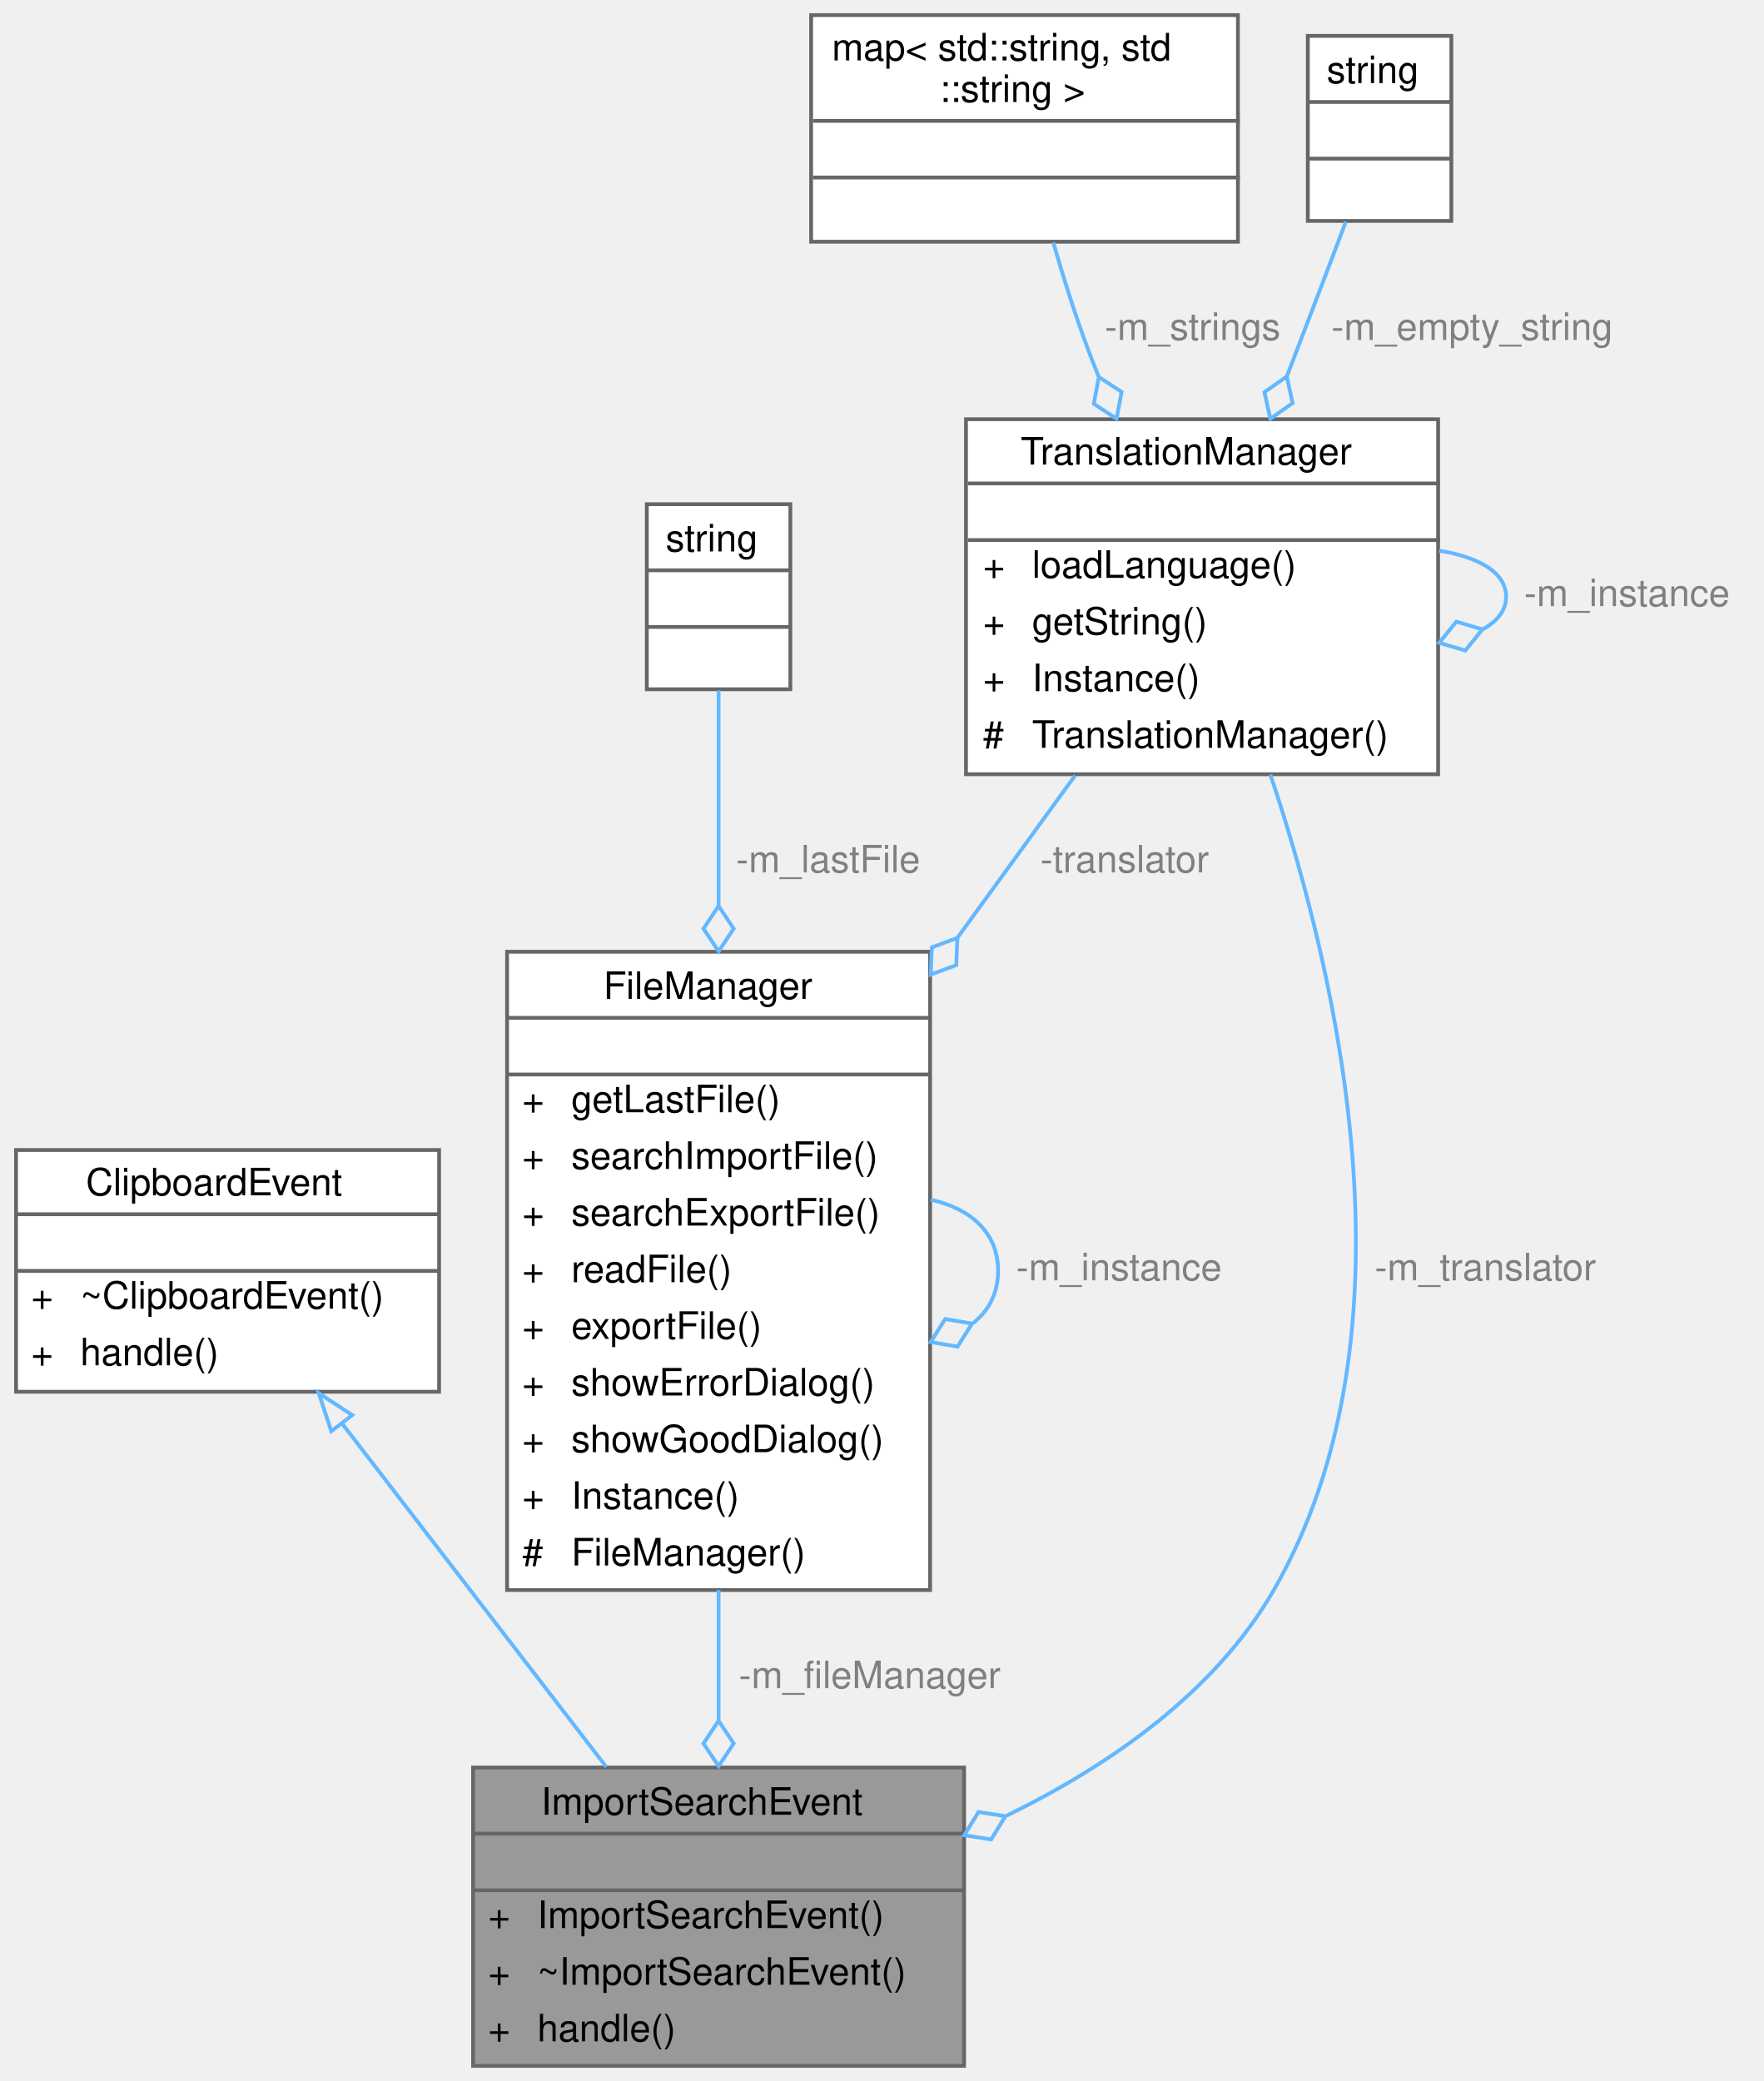
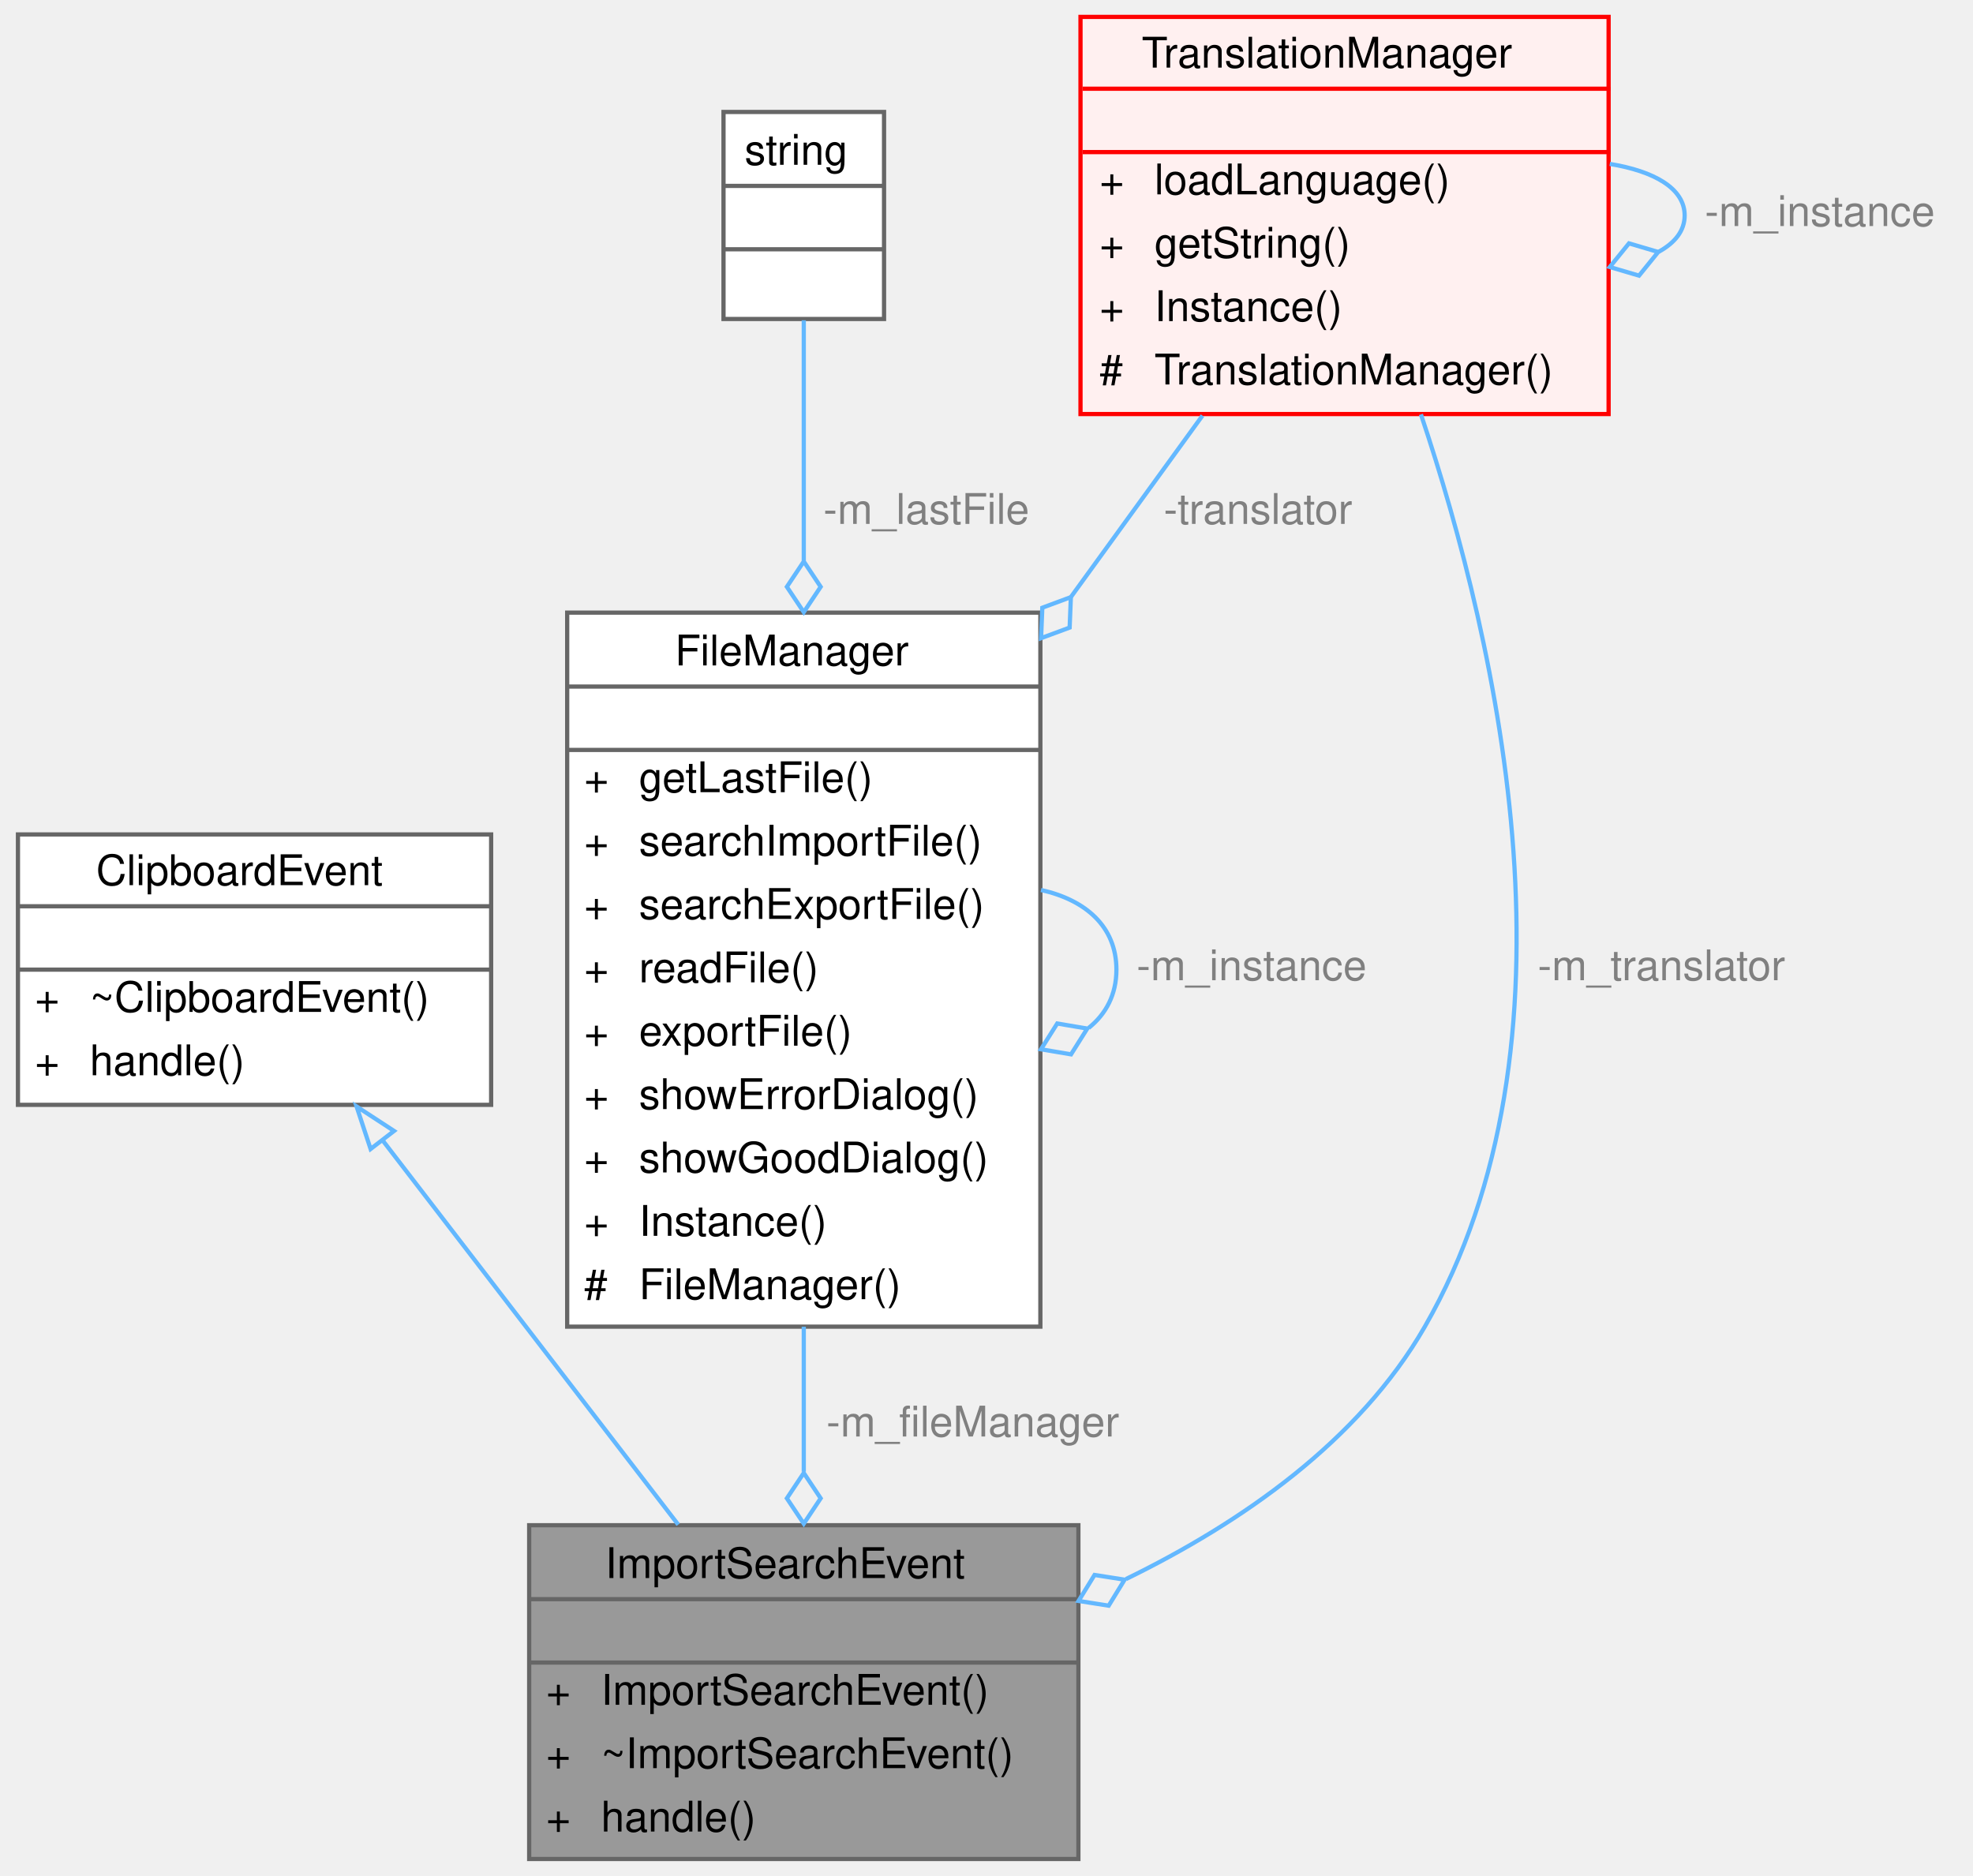
- <svg xmlns="http://www.w3.org/2000/svg" xmlns:xlink="http://www.w3.org/1999/xlink" width="467pt" height="551pt" viewBox="0.00 0.00 466.50 551.00">
-   <g id="graph0" class="graph" transform="scale(1 1) rotate(0) translate(4 547)">
+ <svg xmlns="http://www.w3.org/2000/svg" xmlns:xlink="http://www.w3.org/1999/xlink" width="467pt" height="444pt" viewBox="0.00 0.00 466.50 444.00">
+   <g id="graph0" class="graph" transform="scale(1 1) rotate(0) translate(4 440)">
    <g id="Node000001" class="node">
      <g id="a_Node000001">
        <a xlink:title=" ">
          <polygon fill="#999999" stroke="transparent" points="251,-79 121,-79 121,0 251,0 251,-79" />
          <text text-anchor="start" x="139" y="-66.5" font-family="Helvetica,sans-Serif" font-size="10.00">ImportSearchEvent</text>
          <text text-anchor="start" x="184" y="-51.5" font-family="Helvetica,sans-Serif" font-size="10.00"> </text>
          <text text-anchor="start" x="125" y="-36.5" font-family="Helvetica,sans-Serif" font-size="10.00">+</text>
          <text text-anchor="start" x="138" y="-36.5" font-family="Helvetica,sans-Serif" font-size="10.00">ImportSearchEvent()</text>
          <text text-anchor="start" x="125" y="-21.5" font-family="Helvetica,sans-Serif" font-size="10.00">+</text>
          <text text-anchor="start" x="138" y="-21.5" font-family="Helvetica,sans-Serif" font-size="10.00">~ImportSearchEvent()</text>
          <text text-anchor="start" x="125" y="-6.5" font-family="Helvetica,sans-Serif" font-size="10.00">+</text>
          <text text-anchor="start" x="138" y="-6.5" font-family="Helvetica,sans-Serif" font-size="10.00">handle()</text>
          <polygon fill="#666666" stroke="#666666" points="121,-61.5 121,-61.5 251,-61.5 251,-61.5 121,-61.5" />
          <polygon fill="#666666" stroke="#666666" points="121,-46.5 121,-46.5 251,-46.5 251,-46.5 121,-46.5" />
          <polygon fill="none" stroke="#666666" points="121,0 121,-79 251,-79 251,0 121,0" />
        </a>
      </g>
    </g>
    <g id="Node000002" class="node">
      <g id="a_Node000002">
        <a xlink:href="classClipboardEvent.html" target="_top" xlink:title=" ">
          <polygon fill="white" stroke="transparent" points="112,-242.5 0,-242.5 0,-178.5 112,-178.5 112,-242.5" />
          <text text-anchor="start" x="18.5" y="-230.5" font-family="Helvetica,sans-Serif" font-size="10.00">ClipboardEvent</text>
          <text text-anchor="start" x="54" y="-215.5" font-family="Helvetica,sans-Serif" font-size="10.00"> </text>
          <text text-anchor="start" x="4" y="-200.5" font-family="Helvetica,sans-Serif" font-size="10.00">+</text>
          <text text-anchor="start" x="17" y="-200.5" font-family="Helvetica,sans-Serif" font-size="10.00">~ClipboardEvent()</text>
          <text text-anchor="start" x="4" y="-185.5" font-family="Helvetica,sans-Serif" font-size="10.00">+</text>
          <text text-anchor="start" x="17" y="-185.5" font-family="Helvetica,sans-Serif" font-size="10.00">handle()</text>
          <polygon fill="#666666" stroke="#666666" points="0,-225.5 0,-225.5 112,-225.5 112,-225.5 0,-225.5" />
          <polygon fill="#666666" stroke="#666666" points="0,-210.5 0,-210.5 112,-210.5 112,-210.5 0,-210.5" />
          <polygon fill="none" stroke="#666666" points="0,-178.5 0,-242.5 112,-242.5 112,-178.5 0,-178.5" />
        </a>
      </g>
    </g>
    <g id="edge1_Node000001_Node000002" class="edge">
      <g id="a_edge1_Node000001_Node000002">
        <a xlink:title=" ">
          <path fill="none" stroke="#63b8ff" d="M86.45,-169.92C107.5,-142.55 135.38,-106.31 156.28,-79.14" />
          <polygon fill="none" stroke="#63b8ff" points="83.47,-168.05 80.15,-178.11 89.02,-172.32 83.47,-168.05" />
        </a>
      </g>
    </g>
    <g id="Node000003" class="node">
      <g id="a_Node000003">
        <a xlink:href="classFileManager.html" target="_top" xlink:title=" ">
          <polygon fill="white" stroke="transparent" points="242,-295 130,-295 130,-126 242,-126 242,-295" />
          <text text-anchor="start" x="155.5" y="-282.5" font-family="Helvetica,sans-Serif" font-size="10.00">FileManager</text>
          <text text-anchor="start" x="184" y="-267.5" font-family="Helvetica,sans-Serif" font-size="10.00"> </text>
          <text text-anchor="start" x="134" y="-252.5" font-family="Helvetica,sans-Serif" font-size="10.00">+</text>
          <text text-anchor="start" x="147" y="-252.5" font-family="Helvetica,sans-Serif" font-size="10.00">getLastFile()</text>
          <text text-anchor="start" x="134" y="-237.5" font-family="Helvetica,sans-Serif" font-size="10.00">+</text>
          <text text-anchor="start" x="147" y="-237.5" font-family="Helvetica,sans-Serif" font-size="10.00">searchImportFile()</text>
          <text text-anchor="start" x="134" y="-222.5" font-family="Helvetica,sans-Serif" font-size="10.00">+</text>
          <text text-anchor="start" x="147" y="-222.5" font-family="Helvetica,sans-Serif" font-size="10.00">searchExportFile()</text>
          <text text-anchor="start" x="134" y="-207.5" font-family="Helvetica,sans-Serif" font-size="10.00">+</text>
          <text text-anchor="start" x="147" y="-207.5" font-family="Helvetica,sans-Serif" font-size="10.00">readFile()</text>
          <text text-anchor="start" x="134" y="-192.5" font-family="Helvetica,sans-Serif" font-size="10.00">+</text>
          <text text-anchor="start" x="147" y="-192.5" font-family="Helvetica,sans-Serif" font-size="10.00">exportFile()</text>
          <text text-anchor="start" x="134" y="-177.5" font-family="Helvetica,sans-Serif" font-size="10.00">+</text>
          <text text-anchor="start" x="147" y="-177.5" font-family="Helvetica,sans-Serif" font-size="10.00">showErrorDialog()</text>
          <text text-anchor="start" x="134" y="-162.5" font-family="Helvetica,sans-Serif" font-size="10.00">+</text>
          <text text-anchor="start" x="147" y="-162.5" font-family="Helvetica,sans-Serif" font-size="10.00">showGoodDialog()</text>
          <text text-anchor="start" x="134" y="-147.5" font-family="Helvetica,sans-Serif" font-size="10.00">+</text>
          <text text-anchor="start" x="147" y="-147.5" font-family="Helvetica,sans-Serif" font-size="10.00">Instance()</text>
          <text text-anchor="start" x="134" y="-132.5" font-family="Helvetica,sans-Serif" font-size="10.00">#</text>
          <text text-anchor="start" x="147" y="-132.5" font-family="Helvetica,sans-Serif" font-size="10.00">FileManager()</text>
          <polygon fill="#666666" stroke="#666666" points="130,-277.5 130,-277.5 242,-277.5 242,-277.5 130,-277.5" />
          <polygon fill="#666666" stroke="#666666" points="130,-262.5 130,-262.5 242,-262.5 242,-262.5 130,-262.5" />
          <polygon fill="none" stroke="#666666" points="130,-126 130,-295 242,-295 242,-126 130,-126" />
        </a>
      </g>
    </g>
    <g id="edge2_Node000001_Node000003" class="edge">
      <g id="a_edge2_Node000001_Node000003">
        <a xlink:title=" ">
          <path fill="none" stroke="#63b8ff" d="M186,-125.99C186,-114.28 186,-102.53 186,-91.67" />
          <polygon fill="none" stroke="#63b8ff" points="186,-91.37 182,-85.37 186,-79.37 190,-85.37 186,-91.37" />
        </a>
      </g>
      <text text-anchor="middle" x="226" y="-100" font-family="Helvetica,sans-Serif" font-size="10.00" fill="grey"> -m_fileManager</text>
    </g>
    <g id="edge3_Node000003_Node000003" class="edge">
      <g id="a_edge3_Node000003_Node000003">
        <a xlink:title=" ">
          <path fill="none" stroke="#63b8ff" d="M242.15,-229.35C252.62,-227.03 260,-220.75 260,-210.5 260,-204.58 257.53,-199.98 253.43,-196.7" />
          <polygon fill="none" stroke="#63b8ff" points="253.1,-196.55 245.99,-197.75 242.15,-191.65 249.26,-190.45 253.1,-196.55" />
        </a>
      </g>
      <text text-anchor="middle" x="292" y="-208" font-family="Helvetica,sans-Serif" font-size="10.00" fill="grey"> -m_instance</text>
    </g>
    <g id="Node000004" class="node">
      <g id="a_Node000004">
        <a xlink:title=" ">
          <polygon fill="white" stroke="transparent" points="205,-413.5 167,-413.5 167,-364.5 205,-364.5 205,-413.5" />
          <text text-anchor="start" x="172" y="-401" font-family="Helvetica,sans-Serif" font-size="10.00">string</text>
          <text text-anchor="start" x="184" y="-386" font-family="Helvetica,sans-Serif" font-size="10.00"> </text>
          <text text-anchor="start" x="184" y="-371" font-family="Helvetica,sans-Serif" font-size="10.00"> </text>
          <polygon fill="#666666" stroke="#666666" points="167,-396 167,-396 205,-396 205,-396 167,-396" />
          <polygon fill="#666666" stroke="#666666" points="167,-381 167,-381 205,-381 205,-381 167,-381" />
          <polygon fill="none" stroke="#666666" points="167,-364.5 167,-413.5 205,-413.5 205,-364.5 167,-364.5" />
        </a>
      </g>
    </g>
    <g id="edge4_Node000003_Node000004" class="edge">
      <g id="a_edge4_Node000003_Node000004">
        <a xlink:title=" ">
          <path fill="none" stroke="#63b8ff" d="M186,-364.2C186,-349.1 186,-328.48 186,-307.27" />
          <polygon fill="none" stroke="#63b8ff" points="186,-307.11 182,-301.11 186,-295.11 190,-301.11 186,-307.11" />
        </a>
      </g>
      <text text-anchor="middle" x="215" y="-316" font-family="Helvetica,sans-Serif" font-size="10.00" fill="grey"> -m_lastFile</text>
    </g>
    <g id="Node000005" class="node">
      <g id="a_Node000005">
        <a xlink:href="classTranslationManager.html" target="_top" xlink:title=" ">
-           <polygon fill="white" stroke="transparent" points="376.5,-436 251.5,-436 251.5,-342 376.5,-342 376.5,-436" />
+           <polygon fill="#fff0f0" stroke="transparent" points="376.5,-436 251.5,-436 251.5,-342 376.5,-342 376.5,-436" />
          <text text-anchor="start" x="266" y="-424" font-family="Helvetica,sans-Serif" font-size="10.00">TranslationManager</text>
          <text text-anchor="start" x="312.5" y="-409" font-family="Helvetica,sans-Serif" font-size="10.00"> </text>
          <text text-anchor="start" x="256" y="-394" font-family="Helvetica,sans-Serif" font-size="10.00">+</text>
          <text text-anchor="start" x="269" y="-394" font-family="Helvetica,sans-Serif" font-size="10.00">loadLanguage()</text>
          <text text-anchor="start" x="256" y="-379" font-family="Helvetica,sans-Serif" font-size="10.00">+</text>
          <text text-anchor="start" x="269" y="-379" font-family="Helvetica,sans-Serif" font-size="10.00">getString()</text>
          <text text-anchor="start" x="256" y="-364" font-family="Helvetica,sans-Serif" font-size="10.00">+</text>
          <text text-anchor="start" x="269" y="-364" font-family="Helvetica,sans-Serif" font-size="10.00">Instance()</text>
          <text text-anchor="start" x="256" y="-349" font-family="Helvetica,sans-Serif" font-size="10.00">#</text>
          <text text-anchor="start" x="269" y="-349" font-family="Helvetica,sans-Serif" font-size="10.00">TranslationManager()</text>
-           <polygon fill="#666666" stroke="#666666" points="252,-419 252,-419 377,-419 377,-419 252,-419" />
-           <polygon fill="#666666" stroke="#666666" points="252,-404 252,-404 377,-404 377,-404 252,-404" />
-           <polygon fill="none" stroke="#666666" points="251.5,-342 251.5,-436 376.5,-436 376.5,-342 251.5,-342" />
+           <polygon fill="red" stroke="red" points="252,-419 252,-419 377,-419 377,-419 252,-419" />
+           <polygon fill="red" stroke="red" points="252,-404 252,-404 377,-404 377,-404 252,-404" />
+           <polygon fill="none" stroke="red" points="251.5,-342 251.5,-436 376.5,-436 376.5,-342 251.5,-342" />
        </a>
      </g>
    </g>
-     <g id="edge9_Node000001_Node000005" class="edge">
-       <g id="a_edge9_Node000001_Node000005">
+     <g id="edge7_Node000001_Node000005" class="edge">
+       <g id="a_edge7_Node000001_Node000005">
        <a xlink:title=" ">
          <path fill="none" stroke="#63b8ff" d="M332.08,-341.92C350.59,-286.69 371.66,-193.2 333,-126 317.41,-98.9 289.56,-79.58 262.26,-66.26" />
          <polygon fill="none" stroke="#63b8ff" points="261.94,-66.11 254.82,-67.23 251.04,-61.08 258.17,-59.96 261.94,-66.11" />
        </a>
      </g>
      <text text-anchor="middle" x="389" y="-208" font-family="Helvetica,sans-Serif" font-size="10.00" fill="grey"> -m_translator</text>
    </g>
    <g id="edge5_Node000003_Node000005" class="edge">
      <g id="a_edge5_Node000003_Node000005">
        <a xlink:title=" ">
          <path fill="none" stroke="#63b8ff" d="M280.37,-341.63C270.77,-328.39 259.98,-313.51 249.22,-298.68" />
          <polygon fill="none" stroke="#63b8ff" points="249.22,-298.67 242.46,-296.16 242.17,-288.96 248.93,-291.46 249.22,-298.67" />
        </a>
      </g>
      <text text-anchor="middle" x="293.5" y="-316" font-family="Helvetica,sans-Serif" font-size="10.00" fill="grey"> -translator</text>
    </g>
    <g id="edge6_Node000005_Node000005" class="edge">
      <g id="a_edge6_Node000005_Node000005">
        <a xlink:title=" ">
          <path fill="none" stroke="#63b8ff" d="M376.78,-401.2C387.26,-399.49 394.5,-395.43 394.5,-389 394.5,-385.39 392.21,-382.52 388.34,-380.4" />
          <polygon fill="none" stroke="#63b8ff" points="388.24,-380.36 381.32,-382.4 376.78,-376.8 383.7,-374.76 388.24,-380.36" />
        </a>
      </g>
      <text text-anchor="middle" x="426.5" y="-386.5" font-family="Helvetica,sans-Serif" font-size="10.00" fill="grey"> -m_instance</text>
    </g>
-     <g id="Node000006" class="node">
-       <g id="a_Node000006">
-         <a xlink:title=" ">
-           <polygon fill="white" stroke="transparent" points="323.5,-543 210.5,-543 210.5,-483 323.5,-483 323.5,-543" />
-           <text text-anchor="start" x="216" y="-531" font-family="Helvetica,sans-Serif" font-size="10.00">map&lt; std::string, std</text>
-           <text text-anchor="start" x="244.5" y="-520" font-family="Helvetica,sans-Serif" font-size="10.00">::string &gt;</text>
-           <text text-anchor="start" x="265.5" y="-505" font-family="Helvetica,sans-Serif" font-size="10.00"> </text>
-           <text text-anchor="start" x="265.5" y="-490" font-family="Helvetica,sans-Serif" font-size="10.00"> </text>
-           <polygon fill="#666666" stroke="#666666" points="211,-515 211,-515 324,-515 324,-515 211,-515" />
-           <polygon fill="#666666" stroke="#666666" points="211,-500 211,-500 324,-500 324,-500 211,-500" />
-           <polygon fill="none" stroke="#666666" points="210.5,-483 210.5,-543 323.5,-543 323.5,-483 210.5,-483" />
-         </a>
-       </g>
-     </g>
-     <g id="edge7_Node000005_Node000006" class="edge">
-       <g id="a_edge7_Node000005_Node000006">
-         <a xlink:title=" ">
-           <path fill="none" stroke="#63b8ff" d="M274.61,-482.8C277.29,-473.5 280.51,-463.23 284,-454 284.83,-451.8 285.7,-449.58 286.61,-447.34" />
-           <polygon fill="none" stroke="#63b8ff" points="286.68,-447.18 285.34,-440.1 291.36,-436.13 292.7,-443.22 286.68,-447.18" />
-         </a>
-       </g>
-       <text text-anchor="middle" x="311.5" y="-457" font-family="Helvetica,sans-Serif" font-size="10.00" fill="grey"> -m_strings</text>
-     </g>
-     <g id="Node000007" class="node">
-       <g id="a_Node000007">
-         <a xlink:title=" ">
-           <polygon fill="white" stroke="transparent" points="380,-537.5 342,-537.5 342,-488.5 380,-488.5 380,-537.5" />
-           <text text-anchor="start" x="347" y="-525" font-family="Helvetica,sans-Serif" font-size="10.00">string</text>
-           <text text-anchor="start" x="359" y="-510" font-family="Helvetica,sans-Serif" font-size="10.00"> </text>
-           <text text-anchor="start" x="359" y="-495" font-family="Helvetica,sans-Serif" font-size="10.00"> </text>
-           <polygon fill="#666666" stroke="#666666" points="342,-520 342,-520 380,-520 380,-520 342,-520" />
-           <polygon fill="#666666" stroke="#666666" points="342,-505 342,-505 380,-505 380,-505 342,-505" />
-           <polygon fill="none" stroke="#666666" points="342,-488.5 342,-537.5 380,-537.5 380,-488.5 342,-488.5" />
-         </a>
-       </g>
-     </g>
-     <g id="edge8_Node000005_Node000007" class="edge">
-       <g id="a_edge8_Node000005_Node000007">
-         <a xlink:title=" ">
-           <path fill="none" stroke="#63b8ff" d="M352.06,-488.28C348.09,-477.77 343.33,-465.26 339,-454 338.16,-451.83 337.31,-449.62 336.45,-447.38" />
-           <polygon fill="none" stroke="#63b8ff" points="336.42,-447.31 330.52,-443.16 332.08,-436.12 337.98,-440.27 336.42,-447.31" />
-         </a>
-       </g>
-       <text text-anchor="middle" x="385.5" y="-457" font-family="Helvetica,sans-Serif" font-size="10.00" fill="grey"> -m_empty_string</text>
-     </g>
  </g>
</svg>
